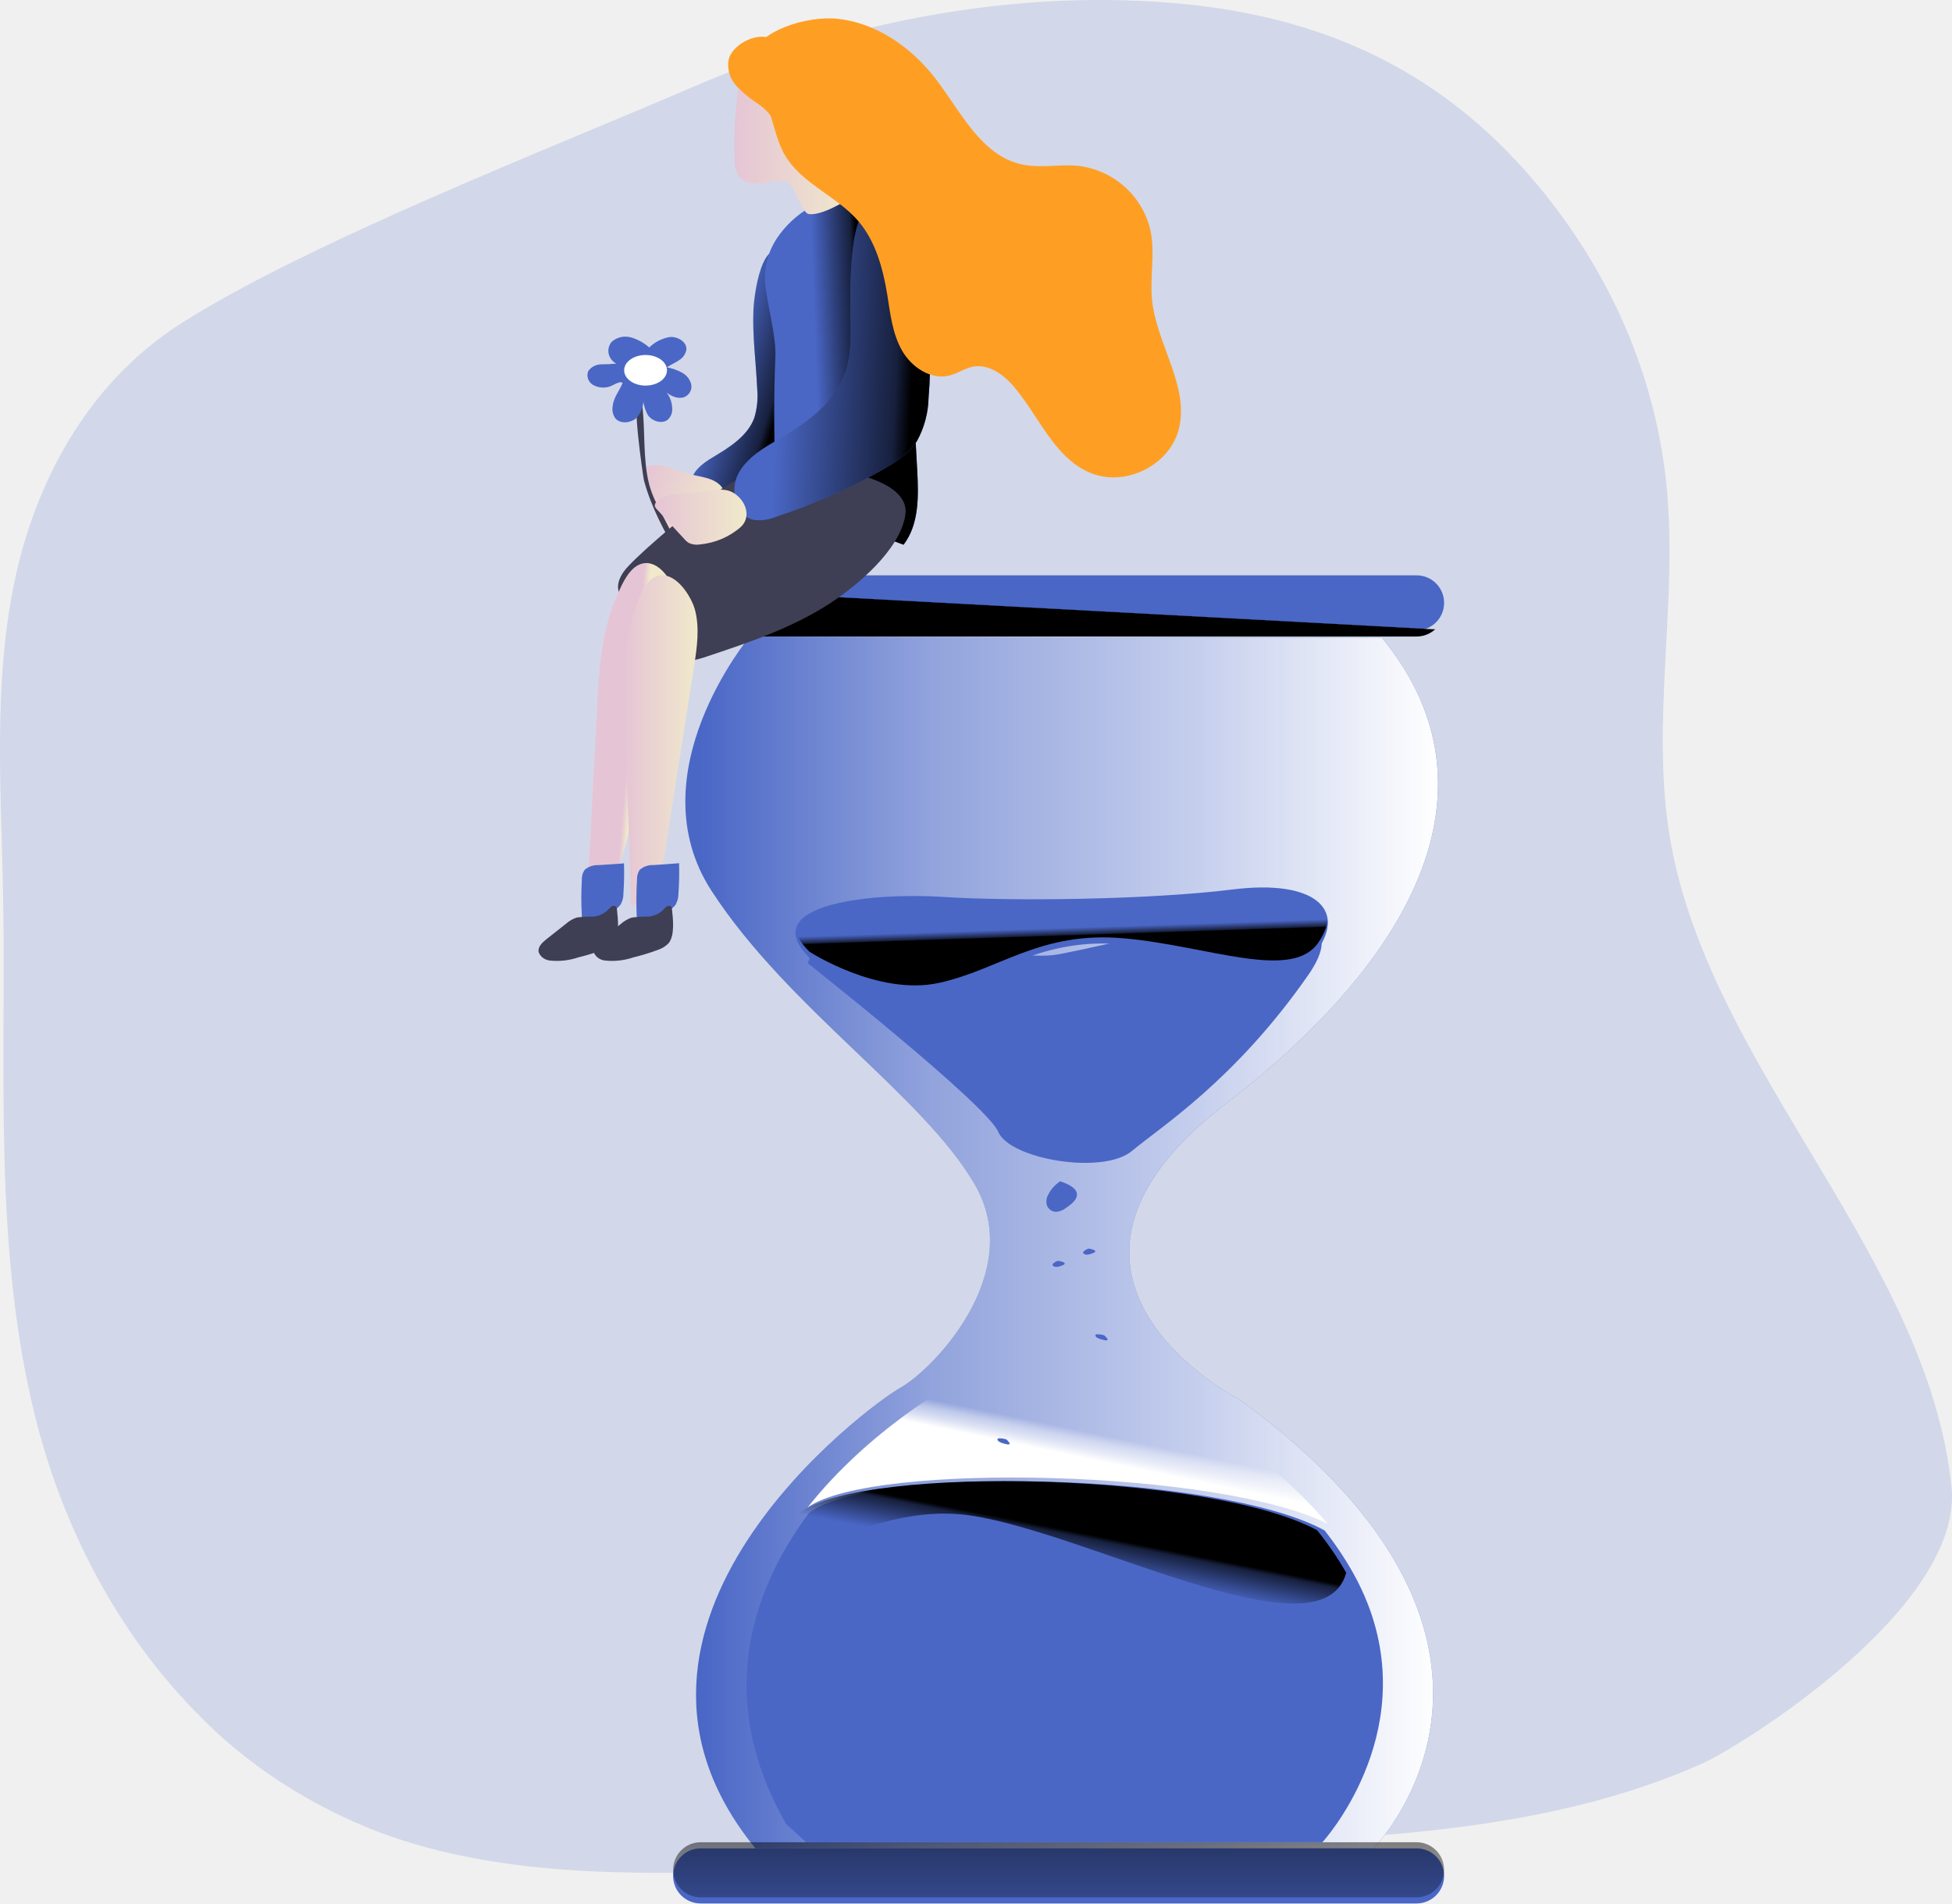
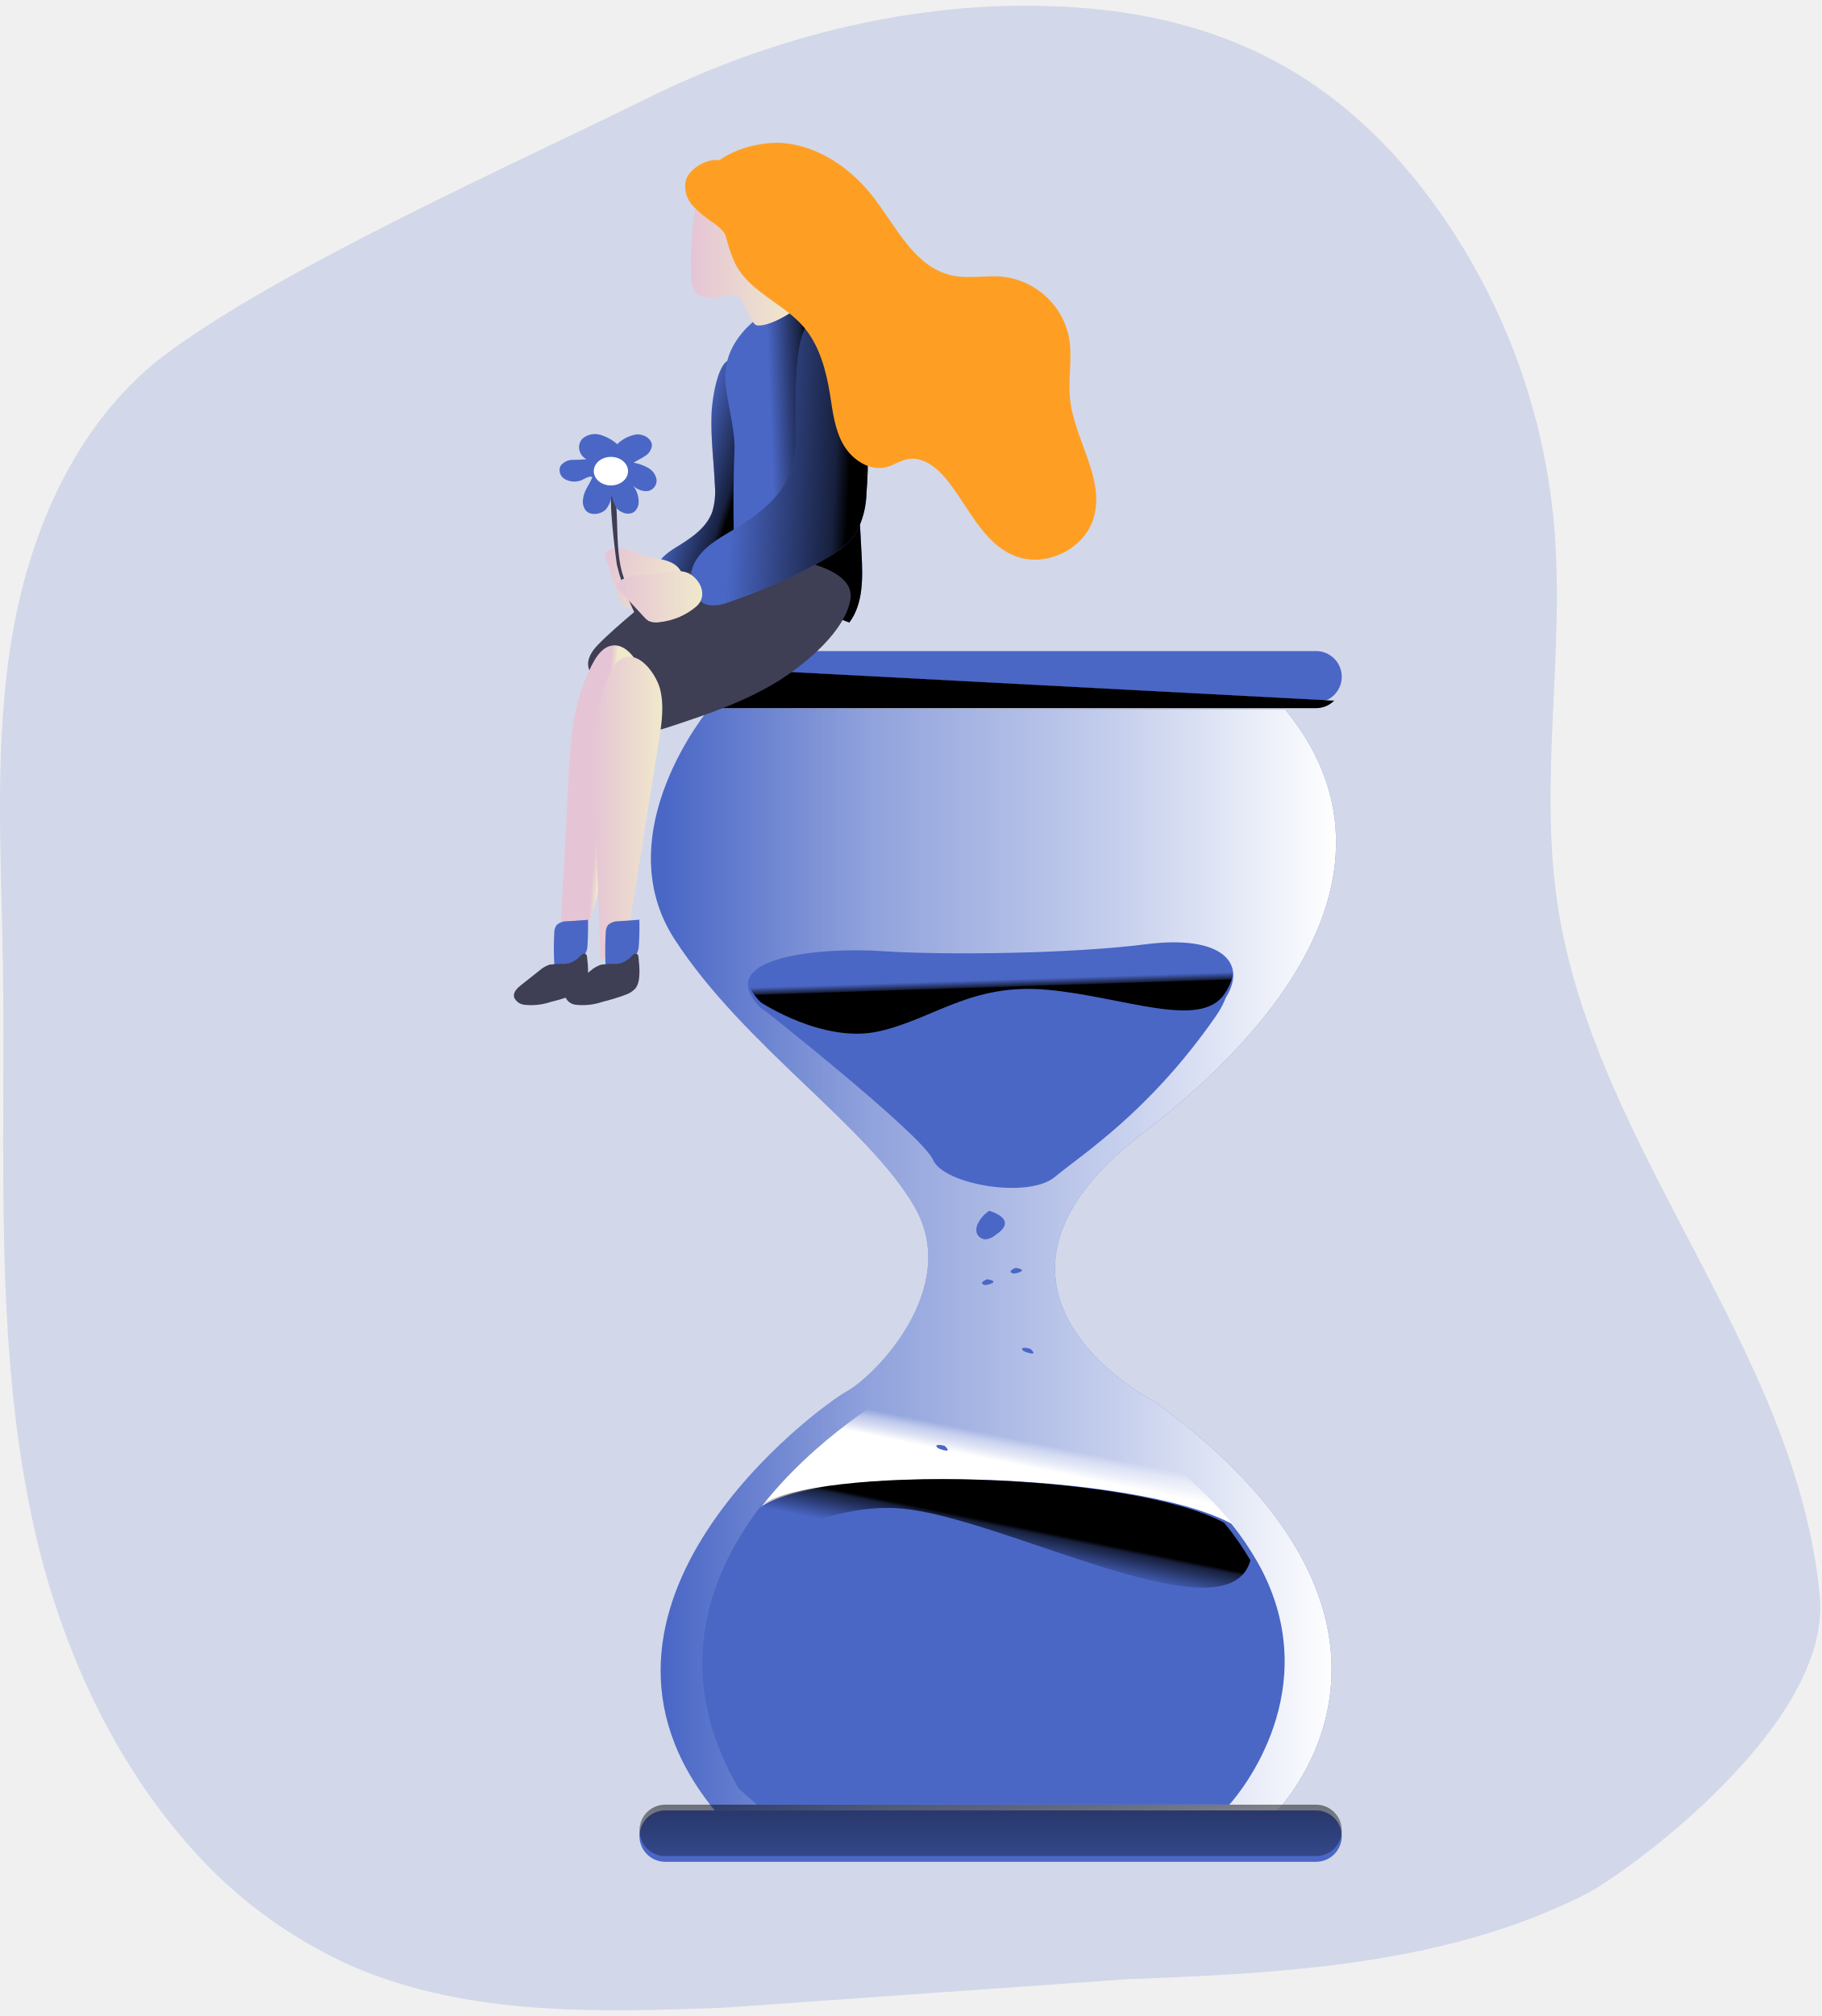
- <svg xmlns="http://www.w3.org/2000/svg" width="319px" height="311px" viewBox="0 0 319 311" version="1.1">
+ <svg xmlns="http://www.w3.org/2000/svg" width="319px" height="353px" viewBox="0 0 319 353" version="1.1">
  <defs>
-     <linearGradient x1="70.693%" y1="64.439%" x2="28.82%" y2="37.658%" id="linearGradient-1">
+     <linearGradient x1="69.621%" y1="64.439%" x2="29.917%" y2="37.658%" id="linearGradient-1">
      <stop stop-color="#000000" offset="1%" />
      <stop stop-color="#000000" stop-opacity="0.69" offset="13%" />
      <stop stop-color="#000000" stop-opacity="0" offset="100%" />
    </linearGradient>
    <linearGradient x1="-5.243%" y1="35.542%" x2="96.689%" y2="68.968%" id="linearGradient-2">
      <stop stop-color="#E5C5D5" offset="0%" />
      <stop stop-color="#EAD4D1" offset="42%" />
      <stop stop-color="#F0E9CB" offset="100%" />
    </linearGradient>
    <linearGradient x1="0.001%" y1="50%" x2="100%" y2="50%" id="linearGradient-3">
      <stop stop-color="#FFFFFF" stop-opacity="0" offset="2%" />
      <stop stop-color="#FFFFFF" stop-opacity="0.39" offset="32%" />
      <stop stop-color="#FFFFFF" stop-opacity="0.68" offset="68%" />
      <stop stop-color="#FFFFFF" offset="100%" />
    </linearGradient>
-     <linearGradient x1="49.605%" y1="50.521%" x2="50.35%" y2="49.538%" id="linearGradient-4">
+     <linearGradient x1="49.605%" y1="50.547%" x2="50.35%" y2="49.515%" id="linearGradient-4">
      <stop stop-color="#000000" offset="1%" />
      <stop stop-color="#000000" stop-opacity="0.69" offset="13%" />
      <stop stop-color="#000000" stop-opacity="0" offset="100%" />
    </linearGradient>
    <linearGradient x1="50%" y1="-184.562%" x2="50%" y2="276.794%" id="linearGradient-5">
      <stop stop-color="#000000" offset="1%" />
      <stop stop-color="#000000" stop-opacity="0.69" offset="13%" />
      <stop stop-color="#000000" stop-opacity="0" offset="100%" />
    </linearGradient>
-     <linearGradient x1="56.054%" y1="45.359%" x2="48.372%" y2="57.003%" id="linearGradient-6">
+     <linearGradient x1="56.054%" y1="45.133%" x2="48.372%" y2="57.345%" id="linearGradient-6">
      <stop stop-color="#FFFFFF" stop-opacity="0" offset="2%" />
      <stop stop-color="#FFFFFF" stop-opacity="0.39" offset="32%" />
      <stop stop-color="#FFFFFF" stop-opacity="0.68" offset="68%" />
      <stop stop-color="#FFFFFF" offset="100%" />
    </linearGradient>
-     <linearGradient x1="56.231%" y1="44.176%" x2="40.982%" y2="60.538%" id="linearGradient-7">
+     <linearGradient x1="56.231%" y1="44.392%" x2="40.982%" y2="60.148%" id="linearGradient-7">
      <stop stop-color="#000000" offset="1%" />
      <stop stop-color="#000000" stop-opacity="0.69" offset="13%" />
      <stop stop-color="#000000" stop-opacity="0" offset="100%" />
    </linearGradient>
-     <linearGradient x1="50.483%" y1="52.449%" x2="49.218%" y2="44.957%" id="linearGradient-8">
+     <linearGradient x1="50.483%" y1="52.565%" x2="49.218%" y2="44.717%" id="linearGradient-8">
      <stop stop-color="#000000" offset="1%" />
      <stop stop-color="#000000" stop-opacity="0.69" offset="13%" />
      <stop stop-color="#000000" stop-opacity="0" offset="100%" />
    </linearGradient>
-     <linearGradient x1="62.6%" y1="49.352%" x2="33.375%" y2="51.951%" id="linearGradient-9">
+     <linearGradient x1="62.009%" y1="49.352%" x2="34.155%" y2="51.951%" id="linearGradient-9">
      <stop stop-color="#000000" offset="1%" />
      <stop stop-color="#000000" stop-opacity="0.69" offset="13%" />
      <stop stop-color="#000000" stop-opacity="0" offset="100%" />
    </linearGradient>
    <linearGradient x1="0.007%" y1="50.06%" x2="100.147%" y2="50.06%" id="linearGradient-10">
      <stop stop-color="#E5C5D5" offset="0%" />
      <stop stop-color="#EAD4D1" offset="42%" />
      <stop stop-color="#F0E9CB" offset="100%" />
    </linearGradient>
-     <linearGradient x1="91.404%" y1="53.674%" x2="22.862%" y2="48.158%" id="linearGradient-11">
+     <linearGradient x1="90.427%" y1="53.674%" x2="23.503%" y2="48.158%" id="linearGradient-11">
      <stop stop-color="#000000" offset="1%" />
      <stop stop-color="#000000" stop-opacity="0.69" offset="13%" />
      <stop stop-color="#000000" stop-opacity="0" offset="100%" />
    </linearGradient>
-     <linearGradient x1="46.742%" y1="49.407%" x2="53.013%" y2="51.402%" id="linearGradient-12">
+     <linearGradient x1="46.618%" y1="49.407%" x2="53.128%" y2="51.402%" id="linearGradient-12">
      <stop stop-color="#E5C5D5" offset="0%" />
      <stop stop-color="#EAD4D1" offset="42%" />
      <stop stop-color="#F0E9CB" offset="100%" />
    </linearGradient>
    <linearGradient x1="-0.015%" y1="50.009%" x2="100.061%" y2="50.009%" id="linearGradient-13">
      <stop stop-color="#E5C5D5" offset="0%" />
      <stop stop-color="#EAD4D1" offset="42%" />
      <stop stop-color="#F0E9CB" offset="100%" />
    </linearGradient>
    <linearGradient x1="-0.061%" y1="50.12%" x2="100.15%" y2="50.12%" id="linearGradient-14">
      <stop stop-color="#E5C5D5" offset="0%" />
      <stop stop-color="#EAD4D1" offset="42%" />
      <stop stop-color="#F0E9CB" offset="100%" />
    </linearGradient>
  </defs>
  <g id="Page-1" stroke="none" stroke-width="1" fill="none" fill-rule="evenodd">
-     <g id="sign-in-market-desktop" transform="translate(-971, -121)" fill-rule="nonzero">
-       <g id="Waiting_Monochromatic" transform="translate(971, 121)">
-         <path d="M278.044,288.2 C253.342,299.174 224.542,300.362 197.353,301.261 L127.067,305.596 C105.136,306.318 82.385,306.92 62.194,299.447 C50.55,295.014 40.242,288.291 32.077,279.803 C19.012,266.526 10.32,249.403 5.938,232.2 C-1.225,204.056 1.049,174.852 0.506,146.033 C0.193,129.247 -1.087,112.317 2.218,95.772 C5.524,79.228 14.059,62.739 29.61,52.833 C50.519,39.524 90.31,24.103 113.282,14.189 C137.35,3.817 164.759,-1.738 191.644,0.486 C218.824,2.75 238.527,13.539 253.756,33.342 C264.26,47.008 270.647,62.762 272.327,79.147 C274.288,98.413 269.666,117.985 272.944,137.13 C279.389,174.643 314.965,205.115 318.915,242.893 C320.987,262.616 284.517,285.342 278.044,288.2 Z" id="Path" fill="#4A67C6" opacity="0.18" />
-         <path d="M123.124,50.699 C122.95,54.981 123.55,59.225 123.743,63.536 C123.892,65.13 123.731,66.737 123.269,68.272 C122.186,71.228 119.247,73.076 116.501,74.705 C114.761,75.738 112.778,77.216 113.02,79.205 C113.364,80.745 114.702,81.88 116.308,81.99 C117.875,82.059 119.436,81.76 120.862,81.119 C123.779,80.189 126.452,78.643 128.693,76.59 C133.073,72.128 133.218,65.222 132.89,59.036 C132.609,53.844 132.155,48.141 129.467,43.518 C125.135,36.128 123.279,46.995 123.124,50.699 Z" id="Path" fill="#4A67C6" />
-         <path d="M123.124,50.699 C122.95,54.981 123.55,59.225 123.743,63.536 C123.892,65.13 123.731,66.737 123.269,68.272 C122.186,71.228 119.247,73.076 116.501,74.705 C114.761,75.738 112.778,77.216 113.02,79.205 C113.364,80.745 114.702,81.88 116.308,81.99 C117.875,82.059 119.436,81.76 120.862,81.119 C123.779,80.189 126.452,78.643 128.693,76.59 C133.073,72.128 133.218,65.222 132.89,59.036 C132.609,53.844 132.155,48.141 129.467,43.518 C125.135,36.128 123.279,46.995 123.124,50.699 Z" id="Path" fill="url(#linearGradient-1)" />
-         <path d="M111.751,77.195 C109.823,76.501 107.774,75.557 105.845,76.232 C105.472,76.318 105.162,76.588 105.016,76.954 C104.976,77.219 105.011,77.49 105.119,77.734 L107.354,84.583 C107.456,84.924 107.603,85.248 107.792,85.546 C108.236,86.07 108.836,86.425 109.497,86.558 C111.924,87.251 114.502,87.126 116.856,86.201 C119.297,85.238 119.511,82.136 118.216,79.96 C116.921,77.783 113.987,77.994 111.751,77.195 Z" id="Path" fill="url(#linearGradient-2)" />
-         <path d="M104.393,65 C105.167,65.162 104.871,65.542 104.951,66.199 C105.485,70.366 105.03,75.056 106.088,79.137 C107.145,83.218 110.397,86.833 111,91 C108.601,86.89 106.452,82.99 105.235,78.48 C105.019,77.367 103.222,65 104.393,65 Z" id="Path" fill="#3E3E54" />
-         <path d="M122.523,104 C122.523,104 103.816,126.384 116.287,145.568 C128.758,164.753 150.884,179.021 159.305,193.535 C167.726,208.049 152.448,223.789 147.145,226.733 C141.842,229.677 93.53,265.357 123.455,302 L224.459,302 C224.459,302 257.192,268.802 202.635,228.705 C202.635,228.705 163.667,208.785 200.139,180.494 C236.611,152.202 243.157,125.27 225.863,104.245 L122.523,104 Z" id="Path" fill="#4A67C6" />
-         <path d="M122.523,104 C122.523,104 103.816,126.384 116.287,145.568 C128.758,164.753 150.884,179.021 159.305,193.535 C167.726,208.049 152.448,223.789 147.145,226.733 C141.842,229.677 93.53,265.357 123.455,302 L224.459,302 C224.459,302 257.192,268.802 202.635,228.705 C202.635,228.705 163.667,208.785 200.139,180.494 C236.611,152.202 243.157,125.27 225.863,104.245 L122.523,104 Z" id="Path" fill="url(#linearGradient-3)" />
-         <rect id="Rectangle" fill="#4A67C6" x="110" y="94" width="126" height="9" rx="4.5" />
-         <rect id="Rectangle" fill="#4A67C6" x="110" y="302" width="126" height="9" rx="4.5" />
-         <rect id="Rectangle" fill="url(#linearGradient-4)" x="110" y="95" width="126" height="9" rx="4.5" />
-         <rect id="Rectangle" fill="url(#linearGradient-5)" x="110" y="301" width="126" height="9" rx="4.5" />
-         <path d="M217,249 C199.782,240.191 142.812,238.729 132,246.276 C142.092,233.471 155.955,225.933 155.955,225.933 C169.601,217.76 185.123,224.861 185.123,224.861 C185.123,224.861 204.861,234.542 217,249 Z" id="Path" fill="url(#linearGradient-6)" />
-         <path d="M216.109,301 L131.726,301 L128.468,298.011 C118.833,281.187 121.2,266.327 127.529,254.504 C128.916,251.947 130.486,249.497 132.224,247.174 C142.939,239.165 199.394,240.707 216.457,250.049 C218.203,252.248 219.773,254.587 221.152,257.043 C222.063,258.666 222.86,260.353 223.537,262.092 C231.951,283.774 216.109,301 216.109,301 Z" id="Path" fill="#4A67C6" />
-         <path d="M220,256.959 C215.957,271.869 175.643,249.122 156.862,247.413 C144.461,246.296 131.362,253.942 131.362,253.942 C131.362,253.942 127.131,255.498 126,254.458 C127.392,251.91 128.967,249.47 130.712,247.155 C141.464,239.175 198.118,240.712 215.241,250.019 C217.009,252.199 218.6,254.52 220,256.959 Z" id="Path" fill="url(#linearGradient-7)" />
-         <path d="M132,157.37 C132,157.37 161.248,180.469 163.139,184.938 C165.03,189.407 180.243,192.018 184.994,188.044 C189.745,184.071 201.813,176.495 213.767,159.352 C225.721,142.209 186.41,153.396 173.202,155.884 C159.994,158.371 137.35,142.219 132,157.37 Z" id="Path" fill="#4A67C6" />
-         <path d="M132.281,156.496 C132.281,156.496 143.495,163.778 153.458,161.59 C163.421,159.402 169.96,153.098 183.658,154.308 C197.356,155.519 211.054,161.348 215.419,155.044 C219.784,148.74 215.109,143.627 201.401,145.331 C187.694,147.036 164.973,147.268 154.079,146.542 C143.185,145.816 123.258,147.52 132.281,156.496 Z" id="Path" fill="#4A67C6" />
-         <path d="M132.281,155.496 C132.281,155.496 143.495,162.778 153.458,160.59 C163.421,158.402 169.96,152.098 183.658,153.308 C197.356,154.519 211.054,160.348 215.419,154.044 C219.784,147.74 215.109,142.627 201.401,144.331 C187.694,146.036 164.973,146.268 154.079,145.542 C143.185,144.816 123.258,146.52 132.281,155.496 Z" id="Path" fill="url(#linearGradient-8)" />
-         <path d="M173.12,193.104 C172.352,193.627 171.727,194.347 171.304,195.194 C170.997,195.72 170.918,196.355 171.087,196.945 C171.349,197.6 171.973,198.019 172.657,197.999 C173.226,197.943 173.768,197.717 174.218,197.35 C175.125,196.738 176.124,195.956 175.987,195.005 C175.851,194.054 174.436,193.377 173.219,193" id="Path" fill="#4A67C6" />
-         <path d="M177.861,204.018 C177.595,204.098 177.346,204.239 177.127,204.434 C177.017,204.545 176.954,204.665 177.041,204.785 C177.219,204.941 177.441,205.017 177.664,204.997 C177.875,204.982 178.084,204.939 178.287,204.868 C178.649,204.738 179.075,204.582 178.989,204.397 C178.902,204.212 178.373,204.074 177.892,204" id="Path" fill="#4A67C6" />
-         <path d="M172.856,206.018 C172.591,206.098 172.342,206.239 172.124,206.434 C172.013,206.545 171.958,206.674 172.037,206.785 C172.216,206.941 172.437,207.017 172.659,206.997 C172.871,206.987 173.08,206.943 173.282,206.868 C173.644,206.748 174.069,206.591 173.99,206.397 C173.912,206.203 173.368,206.074 172.888,206" id="Path" fill="#4A67C6" />
-         <path d="M180.4,218.16 C180.084,218.058 179.744,218.004 179.401,218 C179.211,218 179.044,218.033 179,218.138 C179.009,218.314 179.128,218.477 179.321,218.575 C179.511,218.684 179.723,218.77 179.948,218.83 C180.363,218.952 180.83,219.073 180.968,218.946 C181.107,218.819 180.764,218.454 180.436,218.16" id="Path" fill="#4A67C6" />
-         <path d="M164.401,235.16 C164.087,235.059 163.75,235.004 163.408,235 C163.211,235 163.043,235.039 163.007,235.138 C162.97,235.238 163.08,235.426 163.321,235.575 C163.513,235.686 163.727,235.772 163.956,235.83 C164.365,235.952 164.839,236.073 164.971,235.946 C165.102,235.819 164.766,235.454 164.445,235.16" id="Path" fill="#4A67C6" />
-         <path d="M125.019,46.066 C124.875,43.568 125.542,41.089 126.924,38.991 C128.306,36.91 130.154,35.171 132.325,33.907 C133.511,33.063 134.951,32.639 136.412,32.704 C137.621,32.855 141.813,28.363 142.794,29.077 C145.556,31.097 145.004,38.568 147.347,41.058 C147.962,44.398 148.343,47.777 148.49,51.169 L149.89,76.784 C150.119,81.022 150.233,85.636 147.661,89 C141.184,86.679 134.882,83.909 128.801,80.712 C127.355,80.202 126.479,78.751 126.715,77.254 C126.458,70.883 126.458,64.493 126.715,58.122 C126.829,54.702 125.305,49.487 125.019,46.066 Z" id="Path" fill="#4A67C6" />
-         <path d="M125.019,46.066 C124.875,43.568 125.542,41.089 126.924,38.991 C128.306,36.91 130.154,35.171 132.325,33.907 C133.511,33.063 134.951,32.639 136.412,32.704 C137.621,32.855 141.813,28.363 142.794,29.077 C145.556,31.097 145.004,38.568 147.347,41.058 C147.962,44.398 148.343,47.777 148.49,51.169 L149.89,76.784 C150.119,81.022 150.233,85.636 147.661,89 C141.184,86.679 134.882,83.909 128.801,80.712 C127.355,80.202 126.479,78.751 126.715,77.254 C126.458,70.883 126.458,64.493 126.715,58.122 C126.829,54.702 125.305,49.487 125.019,46.066 Z" id="Path" fill="url(#linearGradient-9)" />
-         <path d="M120.049,25.427 L120.049,26.181 C120.024,27.128 120.281,28.06 120.788,28.858 C121.746,30.056 123.491,30.105 124.977,29.882 C126.135,29.586 127.337,29.504 128.525,29.641 C129.704,29.902 131.008,34.773 132.139,34.966 C134.2,35.324 138.572,32.772 139.991,31.487 C140.135,31.361 138.486,27.621 138.543,27.418 C138.591,27.221 138.591,27.016 138.543,26.819 L136.242,16.033 C136.029,14.498 135.475,13.032 134.622,11.742 C133.943,10.908 133.079,10.246 132.101,9.809 C128.851,8.311 124.086,8.843 121.708,11.82 C120.452,13.395 120.471,16.13 120.27,18.063 C120.013,20.509 119.939,22.97 120.049,25.427 L120.049,25.427 Z" id="Path" fill="url(#linearGradient-10)" />
-         <path d="M135.612,98.598 C129.427,102.615 122.364,104.985 115.385,107.308 C113.665,107.882 111.647,108.427 110.124,107.506 C109.264,106.897 108.582,106.065 108.153,105.098 C105.406,99.849 98.539,98.288 101.912,93.425 C103.341,91.356 111.442,84.574 113.441,83.079 C117.403,80.116 121.551,77.069 126.419,76.25 C128.705,75.917 131.027,75.917 133.314,76.25 C137.733,76.786 148.879,78.498 147.945,84.208 C147.01,89.917 140.087,95.664 135.612,98.598 Z" id="Path" fill="#3E3E54" />
-         <path d="M138.966,49.867 C138.966,53.643 139.363,57.419 138.114,60.968 C136.44,65.687 132.071,68.925 127.712,71.474 C125.016,73.059 122.094,74.655 120.647,77.411 C119.2,80.167 120.221,84.434 123.295,84.962 C124.489,85.084 125.694,84.909 126.804,84.453 C132.754,82.489 138.502,79.961 143.968,76.901 C146.21,75.636 148.479,74.211 149.86,72.049 C151.057,69.861 151.706,67.416 151.752,64.923 C152.2,59.573 152.041,54.19 151.279,48.876 C150.398,44.69 148.757,40.701 146.437,37.105 C138.966,27.005 138.966,44.298 138.966,49.867 Z" id="Path" fill="#4A67C6" />
-         <path d="M138.966,49.867 C138.966,53.643 139.363,57.419 138.114,60.968 C136.44,65.687 132.071,68.925 127.712,71.474 C125.016,73.059 122.094,74.655 120.647,77.411 C119.2,80.167 120.221,84.434 123.295,84.962 C124.489,85.084 125.694,84.909 126.804,84.453 C132.754,82.489 138.502,79.961 143.968,76.901 C146.21,75.636 148.479,74.211 149.86,72.049 C151.057,69.861 151.706,67.416 151.752,64.923 C152.2,59.573 152.041,54.19 151.279,48.876 C150.398,44.69 148.757,40.701 146.437,37.105 C138.966,27.005 138.966,44.298 138.966,49.867 Z" id="Path" fill="url(#linearGradient-11)" />
-         <path d="M97.586,115.386 L96,146 C99.711,145.766 101.4,141.426 102.29,137.844 C104.814,127.68 107.34,117.516 109.87,107.352 C110.612,104.34 111.373,101.206 110.798,98.157 C110.39,95.996 108.46,92.246 105.89,92.012 C103.153,91.769 101.715,95.314 100.769,97.446 C98.292,103.049 97.893,109.363 97.586,115.386 Z" id="Path" fill="url(#linearGradient-12)" />
-         <path d="M102.117,117.733 L103.172,148 C106.729,147.445 108.048,143.028 108.63,139.424 C110.232,129.202 111.836,118.978 113.443,108.75 C113.916,105.719 114.353,102.576 113.571,99.619 C112.988,97.53 110.787,94.009 108.257,94 C105.528,94 104.464,97.604 103.709,99.795 C101.762,105.497 101.907,111.818 102.117,117.733 Z" id="Path" fill="url(#linearGradient-13)" />
-         <path d="M101.84,141.08 L97.828,141.348 C96.988,141.303 96.164,141.58 95.553,142.114 C95.225,142.581 95.063,143.131 95.089,143.687 C94.981,145.677 94.96,147.667 95.089,149.577 C95.068,149.655 95.068,149.737 95.089,149.816 C95.213,149.952 95.405,150.02 95.596,149.995 C97.13,149.983 98.636,149.613 99.974,148.92 C100.543,148.675 101.034,148.298 101.398,147.826 C101.729,147.257 101.896,146.62 101.883,145.975 C101.991,144.313 102.034,142.642 101.97,141 L101.84,141.08 Z" id="Path" fill="#4A67C6" />
-         <path d="M100.813,148.501 C100.806,148.38 100.767,148.261 100.699,148.156 C100.516,147.982 100.224,147.95 100,148.078 C99.79,148.215 99.605,148.381 99.452,148.57 C98.844,149.224 97.992,149.649 97.06,149.761 C96.112,149.74 95.163,149.792 94.224,149.916 C93.547,150.157 92.932,150.524 92.419,150.994 L89.356,153.409 C88.638,153.97 87.853,154.703 88.024,155.557 C88.296,156.321 89.038,156.866 89.914,156.946 C91.462,157.1 93.029,156.923 94.489,156.428 C95.851,156.095 97.19,155.686 98.497,155.204 C99.183,154.98 99.795,154.6 100.274,154.099 C101.323,152.814 100.973,150.011 100.813,148.501 Z" id="Path" fill="#3E3E54" />
-         <path d="M110.876,141.05 L106.837,141.339 C105.995,141.295 105.17,141.573 104.554,142.106 C104.236,142.576 104.078,143.125 104.102,143.679 C103.983,145.672 103.972,147.664 104.048,149.576 C104.049,149.661 104.067,149.746 104.102,149.825 C104.225,149.956 104.411,150.02 104.597,149.994 C106.133,149.989 107.643,149.618 108.98,148.919 C109.548,148.677 110.038,148.303 110.402,147.833 C110.719,147.26 110.882,146.624 110.876,145.98 C110.998,144.307 111.03,142.647 110.972,141 L110.876,141.05 Z" id="Path" fill="#4A67C6" />
-         <path d="M109.813,148.508 C109.812,148.384 109.776,148.262 109.709,148.154 C109.521,147.978 109.223,147.949 109,148.085 C108.791,148.22 108.608,148.386 108.461,148.577 C107.852,149.228 106.999,149.649 106.069,149.759 C105.12,149.745 104.172,149.8 103.233,149.922 C102.553,150.16 101.935,150.525 101.417,150.992 L98.354,153.407 C97.645,153.976 96.86,154.709 97.021,155.555 C97.296,156.317 98.037,156.861 98.912,156.943 C100.464,157.103 102.035,156.925 103.497,156.426 C104.861,156.096 106.2,155.686 107.506,155.201 C108.19,154.978 108.799,154.598 109.274,154.097 C110.323,152.812 109.973,150.035 109.813,148.508 Z" id="Path" fill="#3E3E54" />
-         <path d="M113.184,80.571 C111.201,80.664 109.01,80.571 107.5,81.789 C107.196,81.978 107.009,82.293 107,82.634 C107.055,82.863 107.182,83.072 107.364,83.234 L111.81,88.045 C112.023,88.303 112.277,88.528 112.565,88.712 C113.151,88.982 113.815,89.065 114.457,88.949 C116.901,88.695 119.193,87.717 120.995,86.159 C122.814,84.545 121.968,81.932 120.022,80.622 C118.076,79.312 115.493,80.461 113.184,80.571 Z" id="Path" fill="url(#linearGradient-14)" />
-         <path d="M136.535,3.043 C143.086,3.602 148.949,7.709 152.922,12.896 C157.057,18.291 160.362,25.457 167.046,26.876 C170.055,27.52 173.196,26.791 176.252,27.103 C182.094,27.82 186.834,32.13 188.056,37.837 C188.772,41.519 187.894,45.324 188.276,49.053 C189.03,56.407 194.626,63.402 192.535,70.492 C190.873,76.095 183.94,79.493 178.411,77.354 C172.528,75.073 169.978,68.419 165.996,63.535 C164.267,61.405 161.737,59.408 159.025,59.91 C157.678,60.165 156.503,61.008 155.205,61.348 C152.149,62.134 148.969,60.004 147.412,57.278 C145.855,54.552 145.502,51.334 145.015,48.249 C144.308,43.895 143.105,39.427 140.24,36.086 C136.687,31.997 130.91,29.962 128.226,25.267 C126.641,22.484 126.364,19.2 124.922,16.37 C123.642,13.881 121.188,12.584 122.267,9.64 C124.072,4.775 131.998,2.664 136.535,3.043 Z" id="Path" fill="#FE9F24" />
-         <path d="M119.085,9.699 C118.797,11.251 119.25,12.853 120.3,13.996 C121.351,15.111 122.525,16.092 123.797,16.918 C125.066,17.754 126.115,18.905 126.849,20.269 C126.924,20.499 127.05,20.708 127.216,20.879 C127.394,21.04 127.659,21.04 127.837,20.879 C127.921,20.757 127.964,20.61 127.959,20.46 C128.134,17.911 127.688,15.371 127.688,12.821 C127.688,11.092 128.187,8.888 127.19,7.359 C125.275,4.4 119.854,6.776 119.085,9.699 Z" id="Path" fill="#FE9F24" />
-         <path d="M100.118,66.381 C99.997,67.067 100.155,67.771 100.563,68.352 C101.416,69.373 103.291,69.106 104.181,68.121 C104.987,67.045 105.326,65.721 105.128,64.419 C105.032,65.602 105.294,66.787 105.885,67.837 C106.576,68.813 108.167,69.337 109.124,68.574 C109.651,68.085 109.918,67.401 109.853,66.709 C109.829,65.516 109.309,64.379 108.404,63.54 C108.898,64.212 109.629,64.7 110.468,64.916 C110.886,65.027 111.329,65.027 111.747,64.916 C112.605,64.592 113.115,63.759 112.978,62.901 C112.816,62.064 112.273,61.334 111.491,60.903 C110.713,60.472 109.861,60.172 108.972,60.015 C109.607,59.589 110.336,59.296 110.961,58.861 C111.623,58.465 112.066,57.816 112.173,57.086 C112.239,55.861 110.781,54.964 109.474,55.062 C108.184,55.281 107.003,55.881 106.103,56.775 C105.262,56.026 104.253,55.465 103.148,55.133 C102.02,54.809 100.793,55.088 99.948,55.861 C99.496,56.412 99.321,57.121 99.47,57.803 C99.619,58.484 100.077,59.071 100.724,59.412 C99.9,59.49 99.072,59.529 98.243,59.527 C97.398,59.543 96.615,59.948 96.15,60.61 C95.783,61.445 96.106,62.406 96.918,62.892 C97.729,63.346 98.71,63.446 99.607,63.167 C100.175,63.007 101.236,62.182 101.747,62.554 C101.207,63.948 100.279,64.872 100.118,66.381 Z" id="Path" fill="#4A67C6" />
-         <ellipse id="Oval" fill="#FFFFFF" cx="105.5" cy="60.5" rx="3.5" ry="2.5" />
+     <g id="sign-up-independent-desktop" transform="translate(-971, -121)" fill-rule="nonzero">
+       <g id="Waiting_Monochromatic" transform="translate(971, 121.2621)">
+         <path d="M277.883,331.32 C253.194,343.908 224.411,345.271 197.238,346.302 L126.993,351.274 C105.075,352.103 82.337,352.794 62.158,344.221 C50.52,339.136 40.218,331.424 32.058,321.689 C19.001,306.459 10.314,286.818 5.934,267.085 C-1.225,234.802 1.048,201.303 0.505,168.246 C0.192,148.992 -1.087,129.572 2.217,110.594 C5.52,91.617 14.05,72.703 29.592,61.341 C50.49,46.074 90.258,28.385 113.216,17.013 C137.27,5.116 164.664,-1.256 191.533,1.295 C218.697,3.892 238.388,16.267 253.608,38.984 C264.107,54.659 270.49,72.729 272.168,91.525 C274.128,113.624 269.509,136.073 272.785,158.034 C279.226,201.063 314.782,236.017 318.729,279.35 C320.8,301.974 284.351,328.042 277.883,331.32 Z" id="Path" fill="#4A67C6" opacity="0.18" />
+         <path d="M124.618,72.2 C124.453,76.378 125.022,80.518 125.206,84.724 C125.347,86.279 125.195,87.847 124.756,89.345 C123.727,92.229 120.935,94.031 118.326,95.621 C116.672,96.628 114.789,98.07 115.019,100.011 C115.346,101.514 116.617,102.62 118.142,102.728 C119.631,102.795 121.114,102.504 122.468,101.878 C125.24,100.971 127.78,99.463 129.909,97.46 C134.07,93.107 134.207,86.369 133.895,80.334 C133.629,75.269 133.197,69.705 130.644,65.194 C126.528,57.985 124.765,68.586 124.618,72.2 Z" id="Path" fill="#4A67C6" />
+         <path d="M124.618,72.2 C124.453,76.378 125.022,80.518 125.206,84.724 C125.347,86.279 125.195,87.847 124.756,89.345 C123.727,92.229 120.935,94.031 118.326,95.621 C116.672,96.628 114.789,98.07 115.019,100.011 C115.346,101.514 116.617,102.62 118.142,102.728 C119.631,102.795 121.114,102.504 122.468,101.878 C125.24,100.971 127.78,99.463 129.909,97.46 C134.07,93.107 134.207,86.369 133.895,80.334 C133.629,75.269 133.197,69.705 130.644,65.194 C126.528,57.985 124.765,68.586 124.618,72.2 Z" id="Path" fill="url(#linearGradient-1)" />
+         <path d="M112.751,96.933 C110.823,96.239 108.774,95.295 106.845,95.97 C106.472,96.056 106.162,96.326 106.016,96.692 C105.976,96.957 106.011,97.228 106.119,97.472 L108.354,104.321 C108.456,104.662 108.603,104.986 108.792,105.284 C109.236,105.808 109.836,106.163 110.497,106.296 C112.924,106.989 115.502,106.864 117.856,105.939 C120.297,104.976 120.511,101.874 119.216,99.697 C117.921,97.52 114.987,97.732 112.751,96.933 Z" id="Path" fill="url(#linearGradient-2)" />
+         <path d="M107.337,85.738 C108,85.893 107.747,86.259 107.815,86.89 C108.273,90.897 107.883,95.407 108.789,99.331 C109.696,103.255 112.483,106.731 113,110.738 C110.943,106.786 109.101,103.036 108.058,98.7 C107.873,97.63 106.333,85.738 107.337,85.738 Z" id="Path" fill="#3E3E54" />
+         <path d="M124.266,123.738 C124.266,123.738 106.015,145.556 118.182,164.257 C130.35,182.957 151.936,196.865 160.152,211.012 C168.367,225.159 153.462,240.502 148.288,243.372 C143.114,246.242 95.98,281.021 125.176,316.738 L223.717,316.738 C223.717,316.738 255.651,284.378 202.424,245.294 C202.424,245.294 164.406,225.876 199.989,198.3 C235.571,170.723 241.958,144.471 225.086,123.977 L124.266,123.738 Z" id="Path" fill="#4A67C6" />
+         <path d="M124.266,123.738 C124.266,123.738 106.015,145.556 118.182,164.257 C130.35,182.957 151.936,196.865 160.152,211.012 C168.367,225.159 153.462,240.502 148.288,243.372 C143.114,246.242 95.98,281.021 125.176,316.738 L223.717,316.738 C223.717,316.738 255.651,284.378 202.424,245.294 C202.424,245.294 164.406,225.876 199.989,198.3 C235.571,170.723 241.958,144.471 225.086,123.977 L124.266,123.738 Z" id="Path" fill="url(#linearGradient-3)" />
+         <rect id="Rectangle" fill="#4A67C6" x="112" y="113.738" width="123" height="9" rx="4.5" />
+         <rect id="Rectangle" fill="#4A67C6" x="112" y="316.738" width="123" height="9" rx="4.5" />
+         <rect id="Rectangle" fill="url(#linearGradient-4)" x="112" y="114.738" width="123" height="9" rx="4.5" />
+         <rect id="Rectangle" fill="url(#linearGradient-5)" x="112" y="315.738" width="123" height="9" rx="4.5" />
+         <path d="M216,266.738 C199.187,257.929 143.558,256.467 133,264.013 C142.855,251.208 156.392,243.671 156.392,243.671 C169.716,235.497 184.873,242.599 184.873,242.599 C184.873,242.599 204.147,252.28 216,266.738 Z" id="Path" fill="url(#linearGradient-6)" />
+         <path d="M215.299,315.738 L132.539,315.738 L129.343,312.85 C119.894,296.596 122.215,282.24 128.422,270.818 C129.783,268.348 131.322,265.981 133.027,263.737 C143.536,255.999 198.906,257.489 215.64,266.514 C217.353,268.638 218.893,270.898 220.245,273.271 C221.139,274.839 221.921,276.469 222.584,278.149 C230.836,299.095 215.299,315.738 215.299,315.738 Z" id="Path" fill="#4A67C6" />
+         <path d="M219,272.949 C215.086,287.114 176.059,265.504 157.877,263.88 C145.872,262.819 133.191,270.083 133.191,270.083 C133.191,270.083 129.095,271.561 128,270.573 C129.348,268.153 130.873,265.834 132.561,263.636 C142.971,256.054 197.817,257.514 214.393,266.356 C216.104,268.427 217.645,270.632 219,272.949 Z" id="Path" fill="url(#linearGradient-7)" />
+         <path d="M133,175.924 C133,175.924 161.552,198.445 163.398,202.802 C165.243,207.16 180.094,209.705 184.732,205.831 C189.37,201.957 201.151,194.571 212.82,177.856 C224.489,161.142 186.115,172.049 173.221,174.474 C160.327,176.899 138.222,161.151 133,175.924 Z" id="Path" fill="#4A67C6" />
+         <path d="M133.228,176.234 C133.228,176.234 144.185,183.516 153.919,181.328 C163.653,179.139 170.041,172.835 183.424,174.046 C196.807,175.256 210.19,181.086 214.455,174.782 C218.72,168.477 214.152,163.365 200.76,165.069 C187.367,166.773 165.169,167.006 154.525,166.28 C143.881,165.554 124.413,167.258 133.228,176.234 Z" id="Path" fill="#4A67C6" />
+         <path d="M133.228,175.234 C133.228,175.234 144.185,182.516 153.919,180.328 C163.653,178.139 170.041,171.835 183.424,173.046 C196.807,174.256 210.19,180.086 214.455,173.782 C218.72,167.477 214.152,162.365 200.76,164.069 C187.367,165.773 165.169,166.006 154.525,165.28 C143.881,164.554 124.413,166.258 133.228,175.234 Z" id="Path" fill="url(#linearGradient-8)" />
+         <path d="M173.12,211.841 C172.352,212.365 171.727,213.085 171.304,213.932 C170.997,214.457 170.918,215.093 171.087,215.683 C171.349,216.337 171.973,216.757 172.657,216.737 C173.226,216.681 173.768,216.455 174.218,216.088 C175.125,215.476 176.124,214.694 175.987,213.743 C175.851,212.792 174.436,212.114 173.219,211.738" id="Path" fill="#4A67C6" />
+         <path d="M177.861,221.756 C177.595,221.836 177.346,221.977 177.127,222.172 C177.017,222.282 176.954,222.402 177.041,222.522 C177.219,222.679 177.441,222.755 177.664,222.735 C177.875,222.72 178.084,222.676 178.287,222.606 C178.649,222.476 179.075,222.319 178.989,222.135 C178.902,221.95 178.373,221.812 177.892,221.738" id="Path" fill="#4A67C6" />
+         <path d="M172.856,223.756 C172.591,223.836 172.342,223.977 172.124,224.172 C172.013,224.282 171.958,224.412 172.037,224.522 C172.216,224.679 172.437,224.755 172.659,224.735 C172.871,224.725 173.08,224.681 173.282,224.606 C173.644,224.486 174.069,224.329 173.99,224.135 C173.912,223.941 173.368,223.812 172.888,223.738" id="Path" fill="#4A67C6" />
+         <path d="M180.4,235.898 C180.084,235.796 179.744,235.742 179.401,235.738 C179.211,235.738 179.044,235.771 179,235.876 C179.009,236.052 179.128,236.215 179.321,236.313 C179.511,236.422 179.723,236.508 179.948,236.568 C180.363,236.689 180.83,236.811 180.968,236.684 C181.107,236.557 180.764,236.191 180.436,235.898" id="Path" fill="#4A67C6" />
+         <path d="M165.401,252.898 C165.087,252.797 164.75,252.742 164.408,252.738 C164.211,252.738 164.043,252.777 164.007,252.876 C163.97,252.976 164.08,253.164 164.321,253.313 C164.513,253.424 164.727,253.51 164.956,253.568 C165.365,253.689 165.839,253.811 165.971,253.684 C166.102,253.557 165.766,253.191 165.445,252.898" id="Path" fill="#4A67C6" />
+         <path d="M127.019,66.52 C126.88,64.063 127.52,61.625 128.847,59.562 C130.174,57.516 131.948,55.806 134.032,54.563 C135.171,53.733 136.553,53.317 137.955,53.38 C139.117,53.528 143.14,49.111 144.082,49.814 C146.734,51.8 146.203,59.146 148.453,61.595 C149.043,64.88 149.41,68.202 149.55,71.537 L150.894,96.726 C151.114,100.893 151.224,105.43 148.755,108.738 C142.537,106.455 136.487,103.732 130.649,100.588 C129.26,100.087 128.42,98.66 128.646,97.188 C128.399,90.923 128.399,84.64 128.646,78.375 C128.756,75.011 127.293,69.883 127.019,66.52 Z" id="Path" fill="#4A67C6" />
+         <path d="M127.019,66.52 C126.88,64.063 127.52,61.625 128.847,59.562 C130.174,57.516 131.948,55.806 134.032,54.563 C135.171,53.733 136.553,53.317 137.955,53.38 C139.117,53.528 143.14,49.111 144.082,49.814 C146.734,51.8 146.203,59.146 148.453,61.595 C149.043,64.88 149.41,68.202 149.55,71.537 L150.894,96.726 C151.114,100.893 151.224,105.43 148.755,108.738 C142.537,106.455 136.487,103.732 130.649,100.588 C129.26,100.087 128.42,98.66 128.646,97.188 C128.399,90.923 128.399,84.64 128.646,78.375 C128.756,75.011 127.293,69.883 127.019,66.52 Z" id="Path" fill="url(#linearGradient-9)" />
+         <path d="M121.047,47.533 L121.047,48.258 C121.023,49.168 121.267,50.065 121.748,50.832 C122.659,51.984 124.317,52.031 125.728,51.817 C126.829,51.532 127.971,51.453 129.098,51.585 C130.219,51.836 131.457,56.519 132.532,56.705 C134.49,57.049 138.644,54.596 139.992,53.36 C140.128,53.239 138.562,49.643 138.616,49.448 C138.662,49.258 138.662,49.061 138.616,48.871 L136.43,38.501 C136.228,37.025 135.702,35.615 134.891,34.375 C134.246,33.573 133.425,32.936 132.496,32.516 C129.408,31.076 124.881,31.587 122.623,34.449 C121.429,35.964 121.448,38.594 121.256,40.452 C121.013,42.804 120.943,45.171 121.047,47.533 L121.047,47.533 Z" id="Path" fill="url(#linearGradient-10)" />
+         <path d="M136.876,118.63 C130.822,122.521 123.909,124.817 117.078,127.068 C115.396,127.623 113.421,128.152 111.93,127.259 C111.088,126.669 110.421,125.863 110.001,124.926 C107.313,119.842 100.592,118.329 103.893,113.619 C105.292,111.614 113.22,105.044 115.176,103.596 C119.054,100.725 123.114,97.773 127.878,96.98 C130.115,96.657 132.388,96.657 134.626,96.98 C138.951,97.5 149.86,99.158 148.946,104.689 C148.031,110.22 141.256,115.787 136.876,118.63 Z" id="Path" fill="#3E3E54" />
+         <path d="M139.373,71.294 C139.373,74.996 139.758,78.697 138.548,82.177 C136.927,86.804 132.694,89.978 128.471,92.477 C125.859,94.031 123.029,95.595 121.627,98.298 C120.225,101 121.215,105.183 124.192,105.701 C125.349,105.821 126.516,105.649 127.591,105.201 C133.356,103.276 138.924,100.797 144.219,97.798 C146.391,96.558 148.589,95.16 149.927,93.041 C151.087,90.896 151.715,88.498 151.759,86.054 C152.194,80.81 152.04,75.532 151.301,70.322 C150.448,66.219 148.858,62.308 146.611,58.782 C139.373,48.88 139.373,65.834 139.373,71.294 Z" id="Path" fill="#4A67C6" />
+         <path d="M139.373,71.294 C139.373,74.996 139.758,78.697 138.548,82.177 C136.927,86.804 132.694,89.978 128.471,92.477 C125.859,94.031 123.029,95.595 121.627,98.298 C120.225,101 121.215,105.183 124.192,105.701 C125.349,105.821 126.516,105.649 127.591,105.201 C133.356,103.276 138.924,100.797 144.219,97.798 C146.391,96.558 148.589,95.16 149.927,93.041 C151.087,90.896 151.715,88.498 151.759,86.054 C152.194,80.81 152.04,75.532 151.301,70.322 C150.448,66.219 148.858,62.308 146.611,58.782 C139.373,48.88 139.373,65.834 139.373,71.294 Z" id="Path" fill="url(#linearGradient-11)" />
+         <path d="M99.586,135.691 L98,165.738 C101.711,165.508 103.4,161.249 104.29,157.733 C106.814,147.757 109.34,137.781 111.87,127.805 C112.612,124.849 113.373,121.774 112.798,118.781 C112.39,116.66 110.46,112.979 107.89,112.75 C105.153,112.511 103.715,115.99 102.769,118.083 C100.292,123.582 99.893,129.779 99.586,135.691 Z" id="Path" fill="url(#linearGradient-12)" />
+         <path d="M104.117,138.031 L105.172,167.738 C108.729,167.194 110.048,162.858 110.63,159.32 C112.232,149.288 113.836,139.253 115.443,129.215 C115.916,126.239 116.353,123.155 115.571,120.253 C114.988,118.203 112.787,114.747 110.257,114.738 C107.528,114.738 106.464,118.275 105.709,120.425 C103.762,126.022 103.907,132.226 104.117,138.031 Z" id="Path" fill="url(#linearGradient-13)" />
+         <path d="M102.863,160.809 L99.424,161.047 C98.704,161.007 97.998,161.254 97.474,161.728 C97.193,162.143 97.054,162.632 97.076,163.126 C96.984,164.895 96.965,166.664 97.076,168.362 C97.058,168.432 97.058,168.505 97.076,168.574 C97.183,168.695 97.347,168.755 97.511,168.733 C98.826,168.723 100.117,168.394 101.264,167.778 C101.751,167.56 102.172,167.225 102.484,166.805 C102.767,166.3 102.911,165.734 102.9,165.16 C102.992,163.683 103.029,162.197 102.974,160.738 L102.863,160.809 Z" id="Path" fill="#4A67C6" />
+         <path d="M102.813,167.239 C102.806,167.117 102.767,166.999 102.699,166.894 C102.516,166.72 102.224,166.688 102,166.816 C101.79,166.953 101.605,167.119 101.452,167.308 C100.844,167.962 99.992,168.387 99.06,168.498 C98.112,168.478 97.163,168.53 96.224,168.654 C95.547,168.895 94.932,169.262 94.419,169.732 L91.356,172.147 C90.638,172.708 89.853,173.441 90.024,174.295 C90.296,175.059 91.038,175.604 91.914,175.684 C93.462,175.838 95.029,175.661 96.489,175.166 C97.851,174.833 99.19,174.424 100.497,173.941 C101.183,173.718 101.795,173.338 102.274,172.837 C103.323,171.552 102.973,168.749 102.813,167.239 Z" id="Path" fill="#3E3E54" />
+         <path d="M111.893,160.782 L108.432,161.039 C107.71,161 107.003,161.247 106.475,161.721 C106.202,162.139 106.067,162.627 106.087,163.12 C105.986,164.89 105.976,166.661 106.041,168.361 C106.042,168.437 106.058,168.512 106.087,168.582 C106.193,168.699 106.353,168.756 106.512,168.733 C107.829,168.728 109.122,168.398 110.269,167.777 C110.755,167.562 111.175,167.229 111.487,166.812 C111.759,166.302 111.899,165.737 111.893,165.165 C111.998,163.677 112.026,162.202 111.976,160.738 L111.893,160.782 Z" id="Path" fill="#4A67C6" />
+         <path d="M111.813,167.246 C111.812,167.122 111.776,167 111.709,166.892 C111.521,166.716 111.223,166.687 111,166.823 C110.791,166.958 110.608,167.124 110.461,167.315 C109.852,167.966 108.999,168.387 108.069,168.496 C107.12,168.483 106.172,168.538 105.233,168.66 C104.553,168.898 103.935,169.262 103.417,169.73 L100.354,172.145 C99.645,172.714 98.86,173.447 99.021,174.293 C99.296,175.055 100.037,175.599 100.912,175.681 C102.464,175.84 104.035,175.663 105.497,175.164 C106.861,174.833 108.2,174.424 109.506,173.939 C110.19,173.716 110.799,173.336 111.274,172.835 C112.323,171.55 111.973,168.772 111.813,167.246 Z" id="Path" fill="#3E3E54" />
+         <path d="M114.184,100.309 C112.201,100.402 110.01,100.309 108.5,101.527 C108.196,101.716 108.009,102.031 108,102.372 C108.055,102.601 108.182,102.81 108.364,102.972 L112.81,107.782 C113.023,108.04 113.277,108.266 113.565,108.45 C114.151,108.72 114.815,108.803 115.457,108.687 C117.901,108.433 120.193,107.455 121.995,105.897 C123.814,104.283 122.968,101.67 121.022,100.36 C119.076,99.05 116.493,100.199 114.184,100.309 Z" id="Path" fill="url(#linearGradient-14)" />
+         <path d="M137.125,24.78 C143.492,25.323 149.19,29.322 153.051,34.37 C157.07,39.621 160.281,46.596 166.777,47.977 C169.701,48.604 172.754,47.895 175.724,48.199 C181.401,48.896 186.007,53.091 187.195,58.646 C187.891,62.23 187.038,65.933 187.409,69.563 C188.142,76.721 193.581,83.529 191.548,90.43 C189.933,95.884 183.195,99.191 177.822,97.109 C172.105,94.889 169.627,88.412 165.757,83.658 C164.077,81.585 161.617,79.642 158.982,80.13 C157.673,80.379 156.531,81.199 155.269,81.53 C152.299,82.295 149.209,80.222 147.696,77.569 C146.183,74.915 145.84,71.783 145.367,68.78 C144.68,64.542 143.51,60.194 140.726,56.941 C137.274,52.962 131.659,50.981 129.051,46.411 C127.51,43.703 127.241,40.506 125.84,37.751 C124.596,35.328 122.211,34.066 123.26,31.201 C125.014,26.466 132.717,24.411 137.125,24.78 Z" id="Path" fill="#FE9F24" />
+         <path d="M120.085,31.436 C119.797,32.989 120.25,34.591 121.3,35.734 C122.351,36.848 123.525,37.829 124.797,38.656 C126.066,39.492 127.115,40.643 127.849,42.007 C127.924,42.237 128.05,42.446 128.216,42.617 C128.394,42.778 128.659,42.778 128.837,42.617 C128.921,42.495 128.964,42.348 128.959,42.198 C129.134,39.649 128.688,37.109 128.688,34.559 C128.688,32.829 129.187,30.626 128.19,29.097 C126.275,26.138 120.854,28.514 120.085,31.436 Z" id="Path" fill="#FE9F24" />
+         <path d="M102.118,87.119 C101.997,87.805 102.155,88.509 102.563,89.089 C103.416,90.11 105.291,89.844 106.181,88.859 C106.987,87.783 107.326,86.459 107.128,85.157 C107.032,86.34 107.294,87.525 107.885,88.575 C108.576,89.551 110.167,90.075 111.124,89.311 C111.651,88.823 111.918,88.139 111.853,87.447 C111.829,86.254 111.309,85.117 110.404,84.278 C110.898,84.95 111.629,85.438 112.468,85.654 C112.886,85.765 113.329,85.765 113.747,85.654 C114.605,85.33 115.115,84.497 114.978,83.639 C114.816,82.802 114.273,82.072 113.491,81.641 C112.713,81.21 111.861,80.91 110.972,80.753 C111.607,80.327 112.336,80.034 112.961,79.599 C113.623,79.203 114.066,78.554 114.173,77.824 C114.239,76.599 112.781,75.702 111.474,75.8 C110.184,76.018 109.003,76.619 108.103,77.513 C107.262,76.764 106.253,76.203 105.148,75.871 C104.02,75.547 102.793,75.826 101.948,76.599 C101.496,77.15 101.321,77.859 101.47,78.54 C101.619,79.222 102.077,79.809 102.724,80.15 C101.9,80.228 101.072,80.267 100.243,80.265 C99.398,80.281 98.615,80.686 98.15,81.348 C97.783,82.182 98.106,83.143 98.918,83.63 C99.729,84.084 100.71,84.184 101.607,83.905 C102.175,83.745 103.236,82.919 103.747,83.292 C103.207,84.686 102.279,85.609 102.118,87.119 Z" id="Path" fill="#4A67C6" />
+         <ellipse id="Oval" fill="#FFFFFF" cx="107" cy="82.238" rx="3" ry="2.5" />
      </g>
    </g>
  </g>
</svg>
